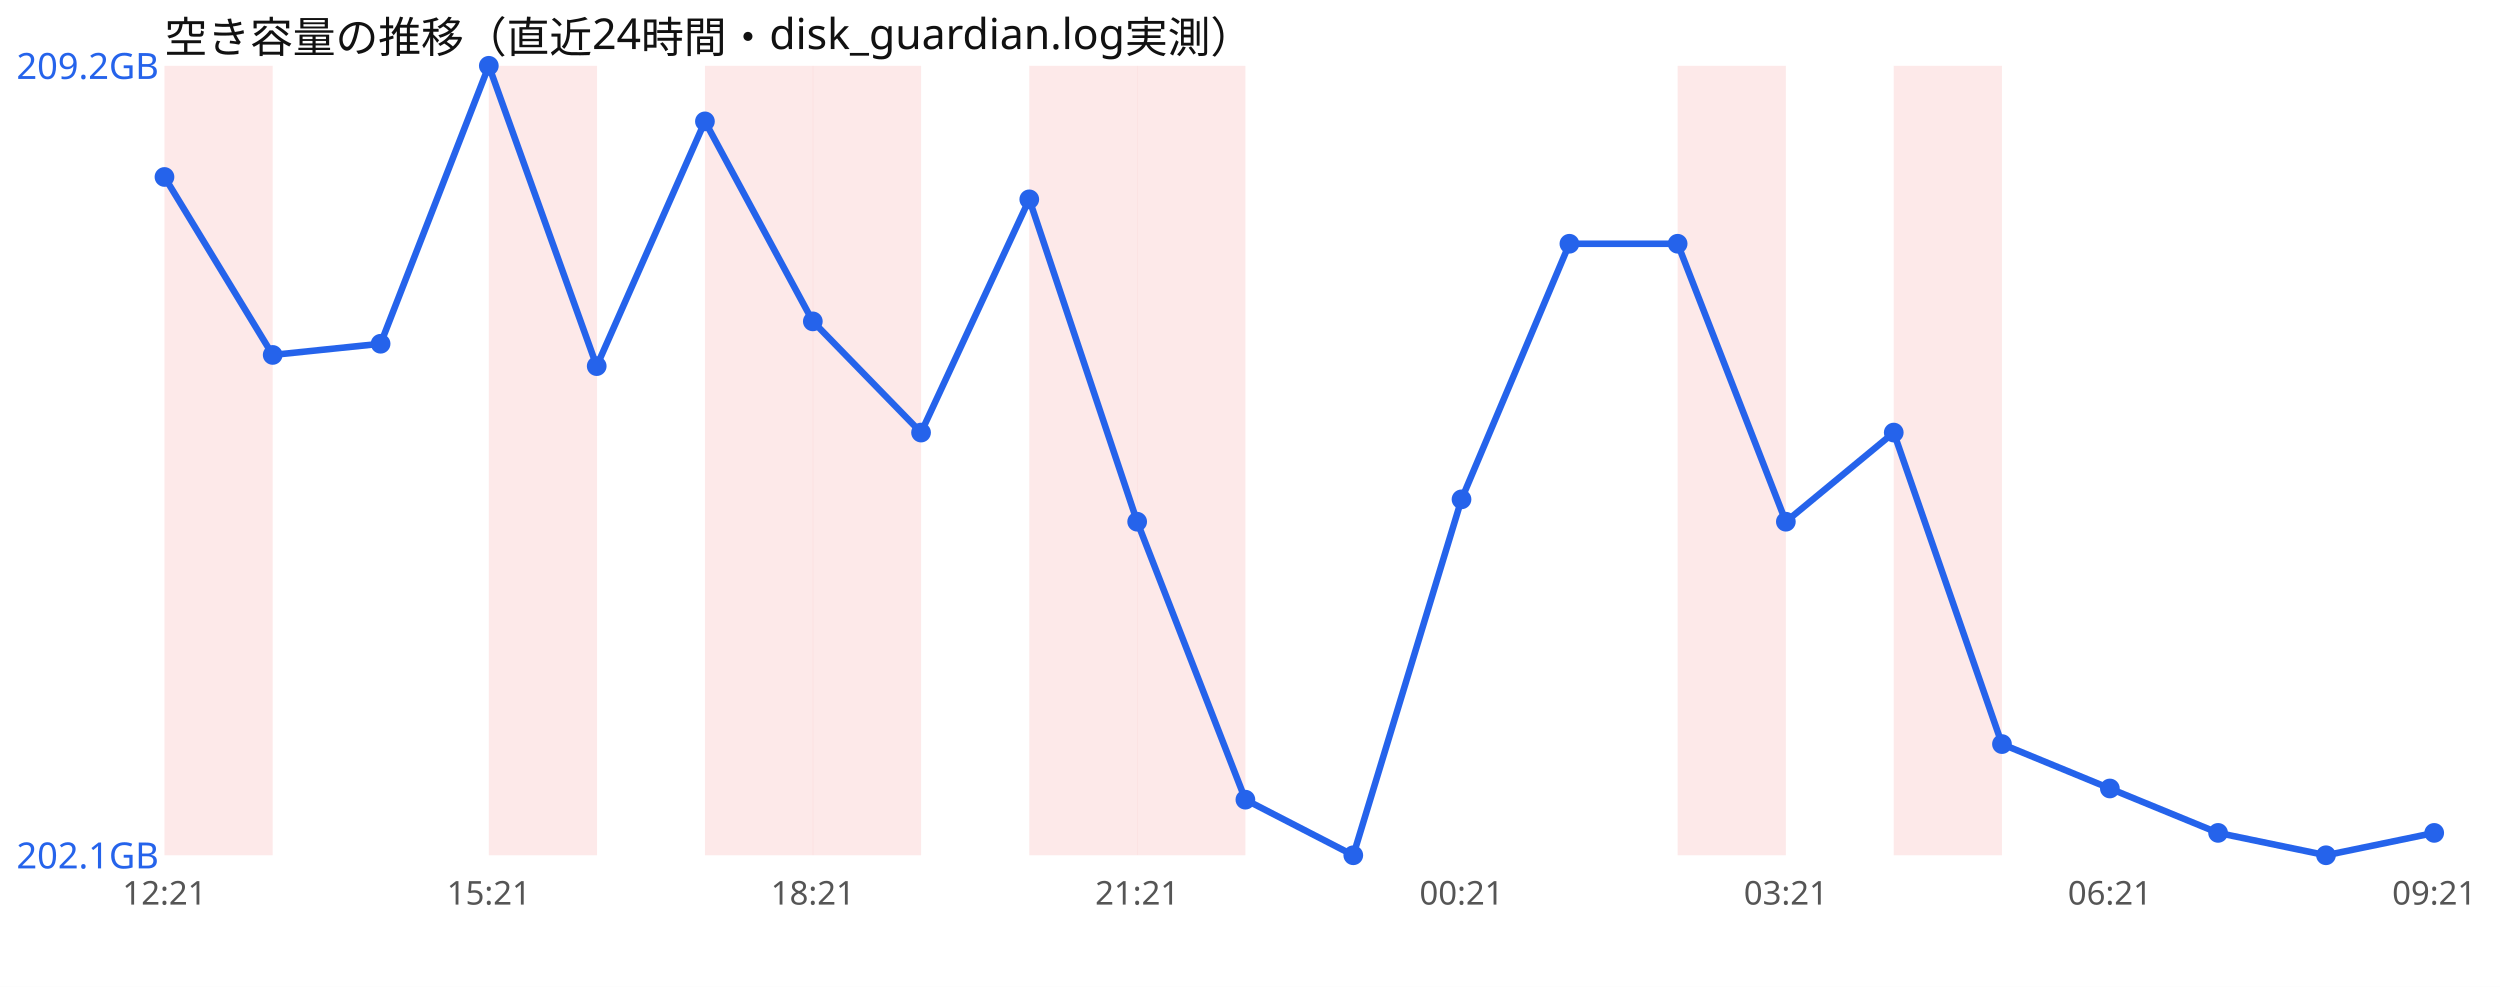
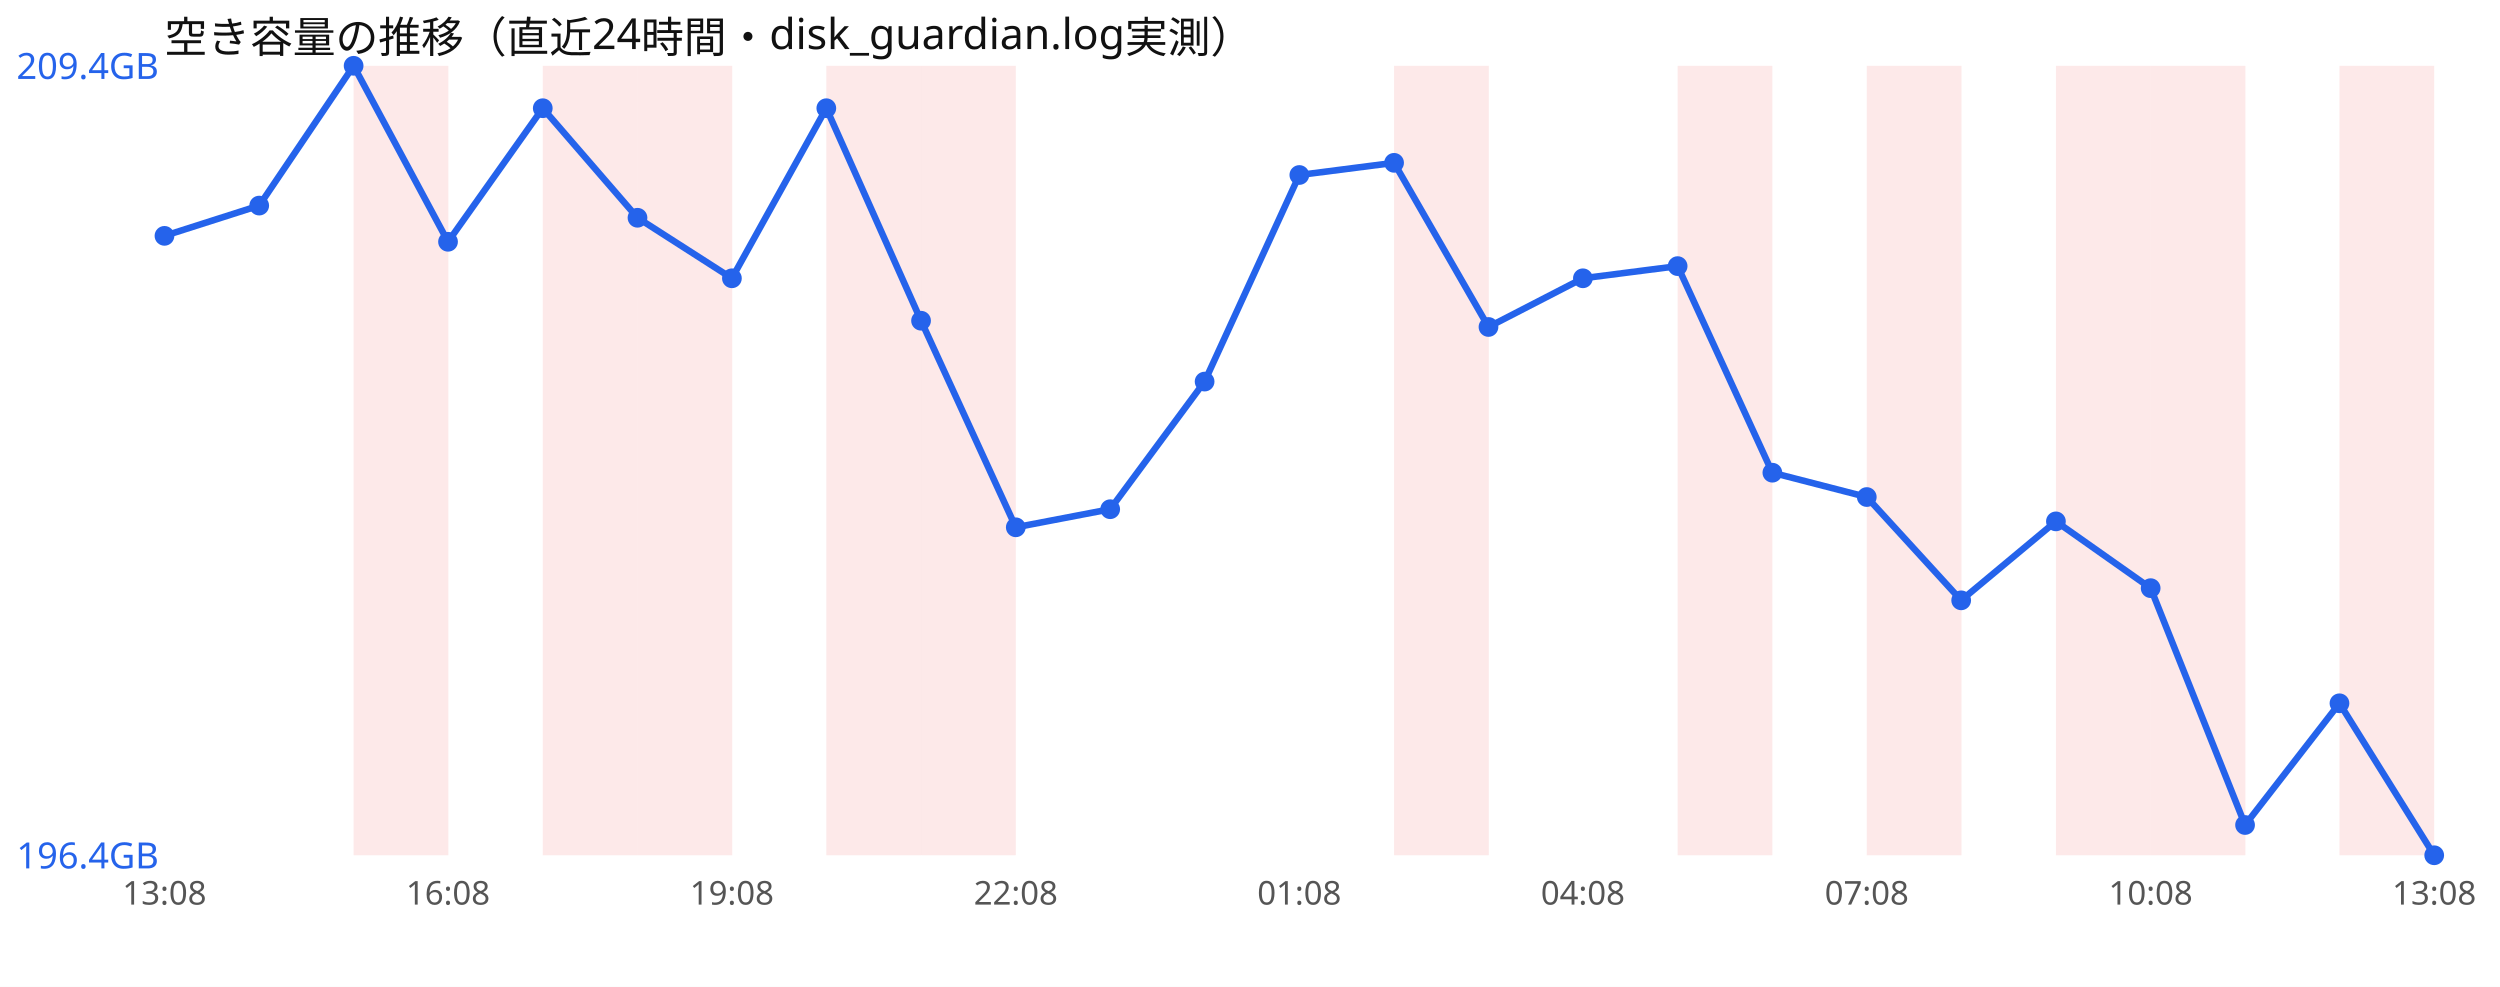
<svg xmlns="http://www.w3.org/2000/svg" width="760" height="300" viewBox="0 0 760 300" font-family="sans-serif">
  <rect width="760" height="300" fill="#ffffff" />
  <text x="50" y="16" font-size="13" fill="#111">空き容量の推移（直近24時間・disk_guardian.log実測）</text>
-   <rect x="50.0" y="20" width="32.9" height="240" fill="#ef4444" opacity="0.12" />
-   <rect x="148.6" y="20" width="32.9" height="240" fill="#ef4444" opacity="0.12" />
-   <rect x="214.3" y="20" width="32.9" height="240" fill="#ef4444" opacity="0.12" />
-   <rect x="247.1" y="20" width="32.9" height="240" fill="#ef4444" opacity="0.12" />
-   <rect x="312.9" y="20" width="32.9" height="240" fill="#ef4444" opacity="0.12" />
-   <rect x="345.7" y="20" width="32.9" height="240" fill="#ef4444" opacity="0.12" />
-   <rect x="510.0" y="20" width="32.9" height="240" fill="#ef4444" opacity="0.12" />
-   <rect x="575.7" y="20" width="32.9" height="240" fill="#ef4444" opacity="0.12" />
-   <polyline points="50.0,53.8 82.9,107.9 115.7,104.5 148.6,20.0 181.4,111.3 214.3,36.9 247.1,97.7 280.0,131.5 312.9,60.6 345.7,158.6 378.6,243.1 411.4,260.0 444.3,151.8 477.1,74.1 510.0,74.1 542.9,158.6 575.7,131.5 608.6,226.2 641.4,239.7 674.3,253.2 707.1,260.0 740.0,253.2" fill="none" stroke="#2563eb" stroke-width="2" />
-   <circle cx="50.0" cy="53.8" r="3" fill="#2563eb" />
-   <circle cx="82.9" cy="107.9" r="3" fill="#2563eb" />
-   <circle cx="115.7" cy="104.5" r="3" fill="#2563eb" />
-   <circle cx="148.6" cy="20.0" r="3" fill="#2563eb" />
-   <circle cx="181.4" cy="111.3" r="3" fill="#2563eb" />
-   <circle cx="214.3" cy="36.9" r="3" fill="#2563eb" />
-   <circle cx="247.1" cy="97.7" r="3" fill="#2563eb" />
-   <circle cx="280.0" cy="131.5" r="3" fill="#2563eb" />
-   <circle cx="312.9" cy="60.6" r="3" fill="#2563eb" />
-   <circle cx="345.7" cy="158.6" r="3" fill="#2563eb" />
-   <circle cx="378.6" cy="243.1" r="3" fill="#2563eb" />
-   <circle cx="411.4" cy="260.0" r="3" fill="#2563eb" />
-   <circle cx="444.3" cy="151.8" r="3" fill="#2563eb" />
-   <circle cx="477.1" cy="74.1" r="3" fill="#2563eb" />
-   <circle cx="510.0" cy="74.1" r="3" fill="#2563eb" />
-   <circle cx="542.9" cy="158.6" r="3" fill="#2563eb" />
-   <circle cx="575.7" cy="131.5" r="3" fill="#2563eb" />
-   <circle cx="608.6" cy="226.2" r="3" fill="#2563eb" />
-   <circle cx="641.4" cy="239.7" r="3" fill="#2563eb" />
-   <circle cx="674.3" cy="253.2" r="3" fill="#2563eb" />
-   <circle cx="707.1" cy="260.0" r="3" fill="#2563eb" />
-   <circle cx="740.0" cy="253.2" r="3" fill="#2563eb" />
-   <text x="5" y="24.0" font-size="11" fill="#2563eb">209.2GB</text>
-   <text x="5" y="264.0" font-size="11" fill="#2563eb">202.1GB</text>
-   <text x="50.0" y="275" font-size="10" fill="#555" text-anchor="middle">12:21</text>
-   <text x="148.6" y="275" font-size="10" fill="#555" text-anchor="middle">15:21</text>
-   <text x="247.1" y="275" font-size="10" fill="#555" text-anchor="middle">18:21</text>
-   <text x="345.7" y="275" font-size="10" fill="#555" text-anchor="middle">21:21</text>
-   <text x="444.3" y="275" font-size="10" fill="#555" text-anchor="middle">00:21</text>
-   <text x="542.9" y="275" font-size="10" fill="#555" text-anchor="middle">03:21</text>
-   <text x="641.4" y="275" font-size="10" fill="#555" text-anchor="middle">06:21</text>
-   <text x="740.0" y="275" font-size="10" fill="#555" text-anchor="middle">09:21</text>
+   <rect x="107.5" y="20" width="28.8" height="240" fill="#ef4444" opacity="0.12" />
+   <rect x="165.0" y="20" width="28.8" height="240" fill="#ef4444" opacity="0.12" />
+   <rect x="193.8" y="20" width="28.8" height="240" fill="#ef4444" opacity="0.12" />
+   <rect x="251.2" y="20" width="28.8" height="240" fill="#ef4444" opacity="0.12" />
+   <rect x="280.0" y="20" width="28.8" height="240" fill="#ef4444" opacity="0.12" />
+   <rect x="423.8" y="20" width="28.8" height="240" fill="#ef4444" opacity="0.12" />
+   <rect x="510.0" y="20" width="28.8" height="240" fill="#ef4444" opacity="0.12" />
+   <rect x="567.5" y="20" width="28.8" height="240" fill="#ef4444" opacity="0.12" />
+   <rect x="625.0" y="20" width="28.8" height="240" fill="#ef4444" opacity="0.12" />
+   <rect x="653.8" y="20" width="28.8" height="240" fill="#ef4444" opacity="0.12" />
+   <rect x="711.2" y="20" width="28.8" height="240" fill="#ef4444" opacity="0.12" />
+   <polyline points="50.0,71.7 78.8,62.5 107.5,20.0 136.2,73.5 165.0,32.9 193.8,66.2 222.5,84.6 251.2,32.9 280.0,97.5 308.8,160.3 337.5,154.8 366.2,116.0 395.0,53.2 423.8,49.5 452.5,99.4 481.2,84.6 510.0,80.9 538.8,143.7 567.5,151.1 596.2,182.5 625.0,158.5 653.8,178.8 682.5,250.8 711.2,213.8 740.0,260.0" fill="none" stroke="#2563eb" stroke-width="2" />
+   <circle cx="50.0" cy="71.7" r="3" fill="#2563eb" />
+   <circle cx="78.8" cy="62.5" r="3" fill="#2563eb" />
+   <circle cx="107.5" cy="20.0" r="3" fill="#2563eb" />
+   <circle cx="136.2" cy="73.5" r="3" fill="#2563eb" />
+   <circle cx="165.0" cy="32.9" r="3" fill="#2563eb" />
+   <circle cx="193.8" cy="66.2" r="3" fill="#2563eb" />
+   <circle cx="222.5" cy="84.6" r="3" fill="#2563eb" />
+   <circle cx="251.2" cy="32.9" r="3" fill="#2563eb" />
+   <circle cx="280.0" cy="97.5" r="3" fill="#2563eb" />
+   <circle cx="308.8" cy="160.3" r="3" fill="#2563eb" />
+   <circle cx="337.5" cy="154.8" r="3" fill="#2563eb" />
+   <circle cx="366.2" cy="116.0" r="3" fill="#2563eb" />
+   <circle cx="395.0" cy="53.2" r="3" fill="#2563eb" />
+   <circle cx="423.8" cy="49.5" r="3" fill="#2563eb" />
+   <circle cx="452.5" cy="99.4" r="3" fill="#2563eb" />
+   <circle cx="481.2" cy="84.6" r="3" fill="#2563eb" />
+   <circle cx="510.0" cy="80.9" r="3" fill="#2563eb" />
+   <circle cx="538.8" cy="143.7" r="3" fill="#2563eb" />
+   <circle cx="567.5" cy="151.1" r="3" fill="#2563eb" />
+   <circle cx="596.2" cy="182.5" r="3" fill="#2563eb" />
+   <circle cx="625.0" cy="158.5" r="3" fill="#2563eb" />
+   <circle cx="653.8" cy="178.8" r="3" fill="#2563eb" />
+   <circle cx="682.5" cy="250.8" r="3" fill="#2563eb" />
+   <circle cx="711.2" cy="213.8" r="3" fill="#2563eb" />
+   <circle cx="740.0" cy="260.0" r="3" fill="#2563eb" />
+   <text x="5" y="24.0" font-size="11" fill="#2563eb">209.4GB</text>
+   <text x="5" y="264.0" font-size="11" fill="#2563eb">196.4GB</text>
+   <text x="50.0" y="275" font-size="10" fill="#555" text-anchor="middle">13:08</text>
+   <text x="136.2" y="275" font-size="10" fill="#555" text-anchor="middle">16:08</text>
+   <text x="222.5" y="275" font-size="10" fill="#555" text-anchor="middle">19:08</text>
+   <text x="308.8" y="275" font-size="10" fill="#555" text-anchor="middle">22:08</text>
+   <text x="395.0" y="275" font-size="10" fill="#555" text-anchor="middle">01:08</text>
+   <text x="481.2" y="275" font-size="10" fill="#555" text-anchor="middle">04:08</text>
+   <text x="567.5" y="275" font-size="10" fill="#555" text-anchor="middle">07:08</text>
+   <text x="653.8" y="275" font-size="10" fill="#555" text-anchor="middle">10:08</text>
+   <text x="740.0" y="275" font-size="10" fill="#555" text-anchor="middle">13:08</text>
</svg>
